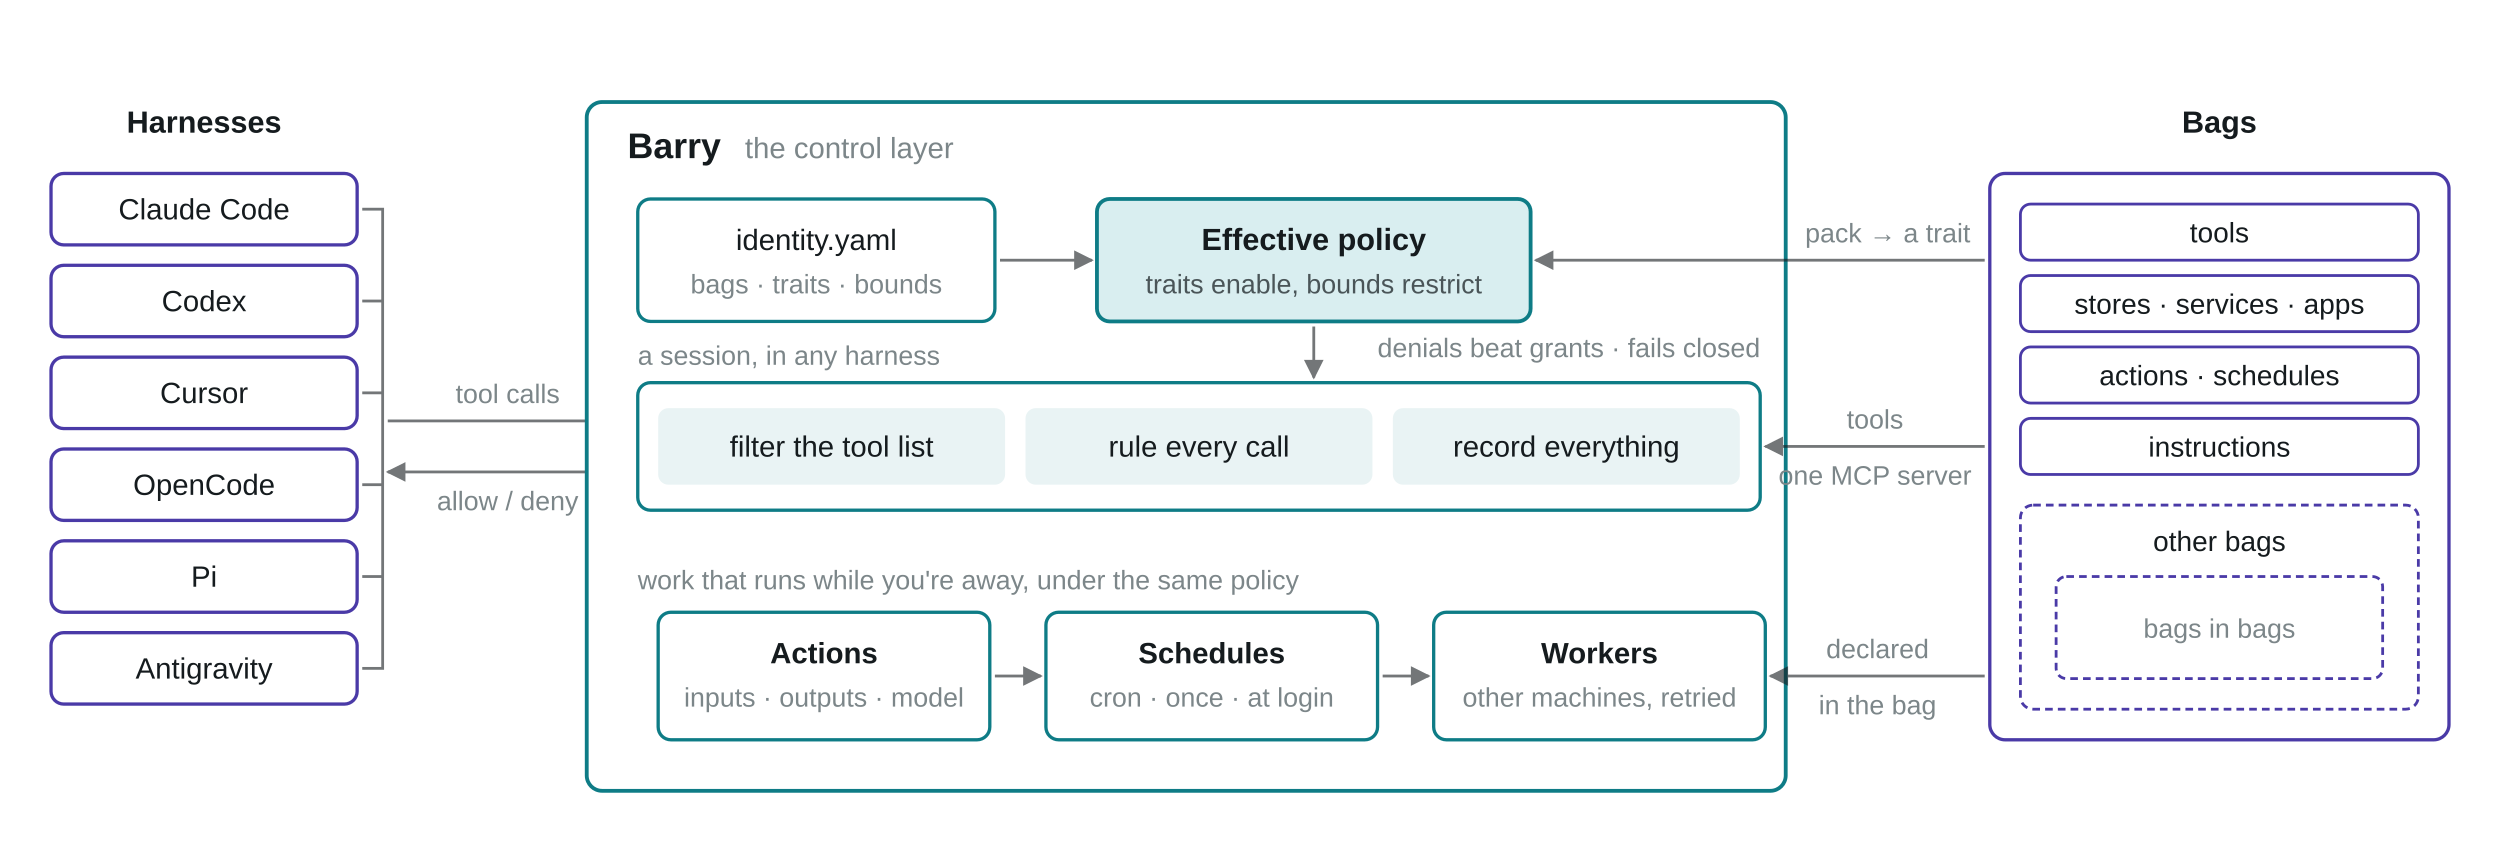
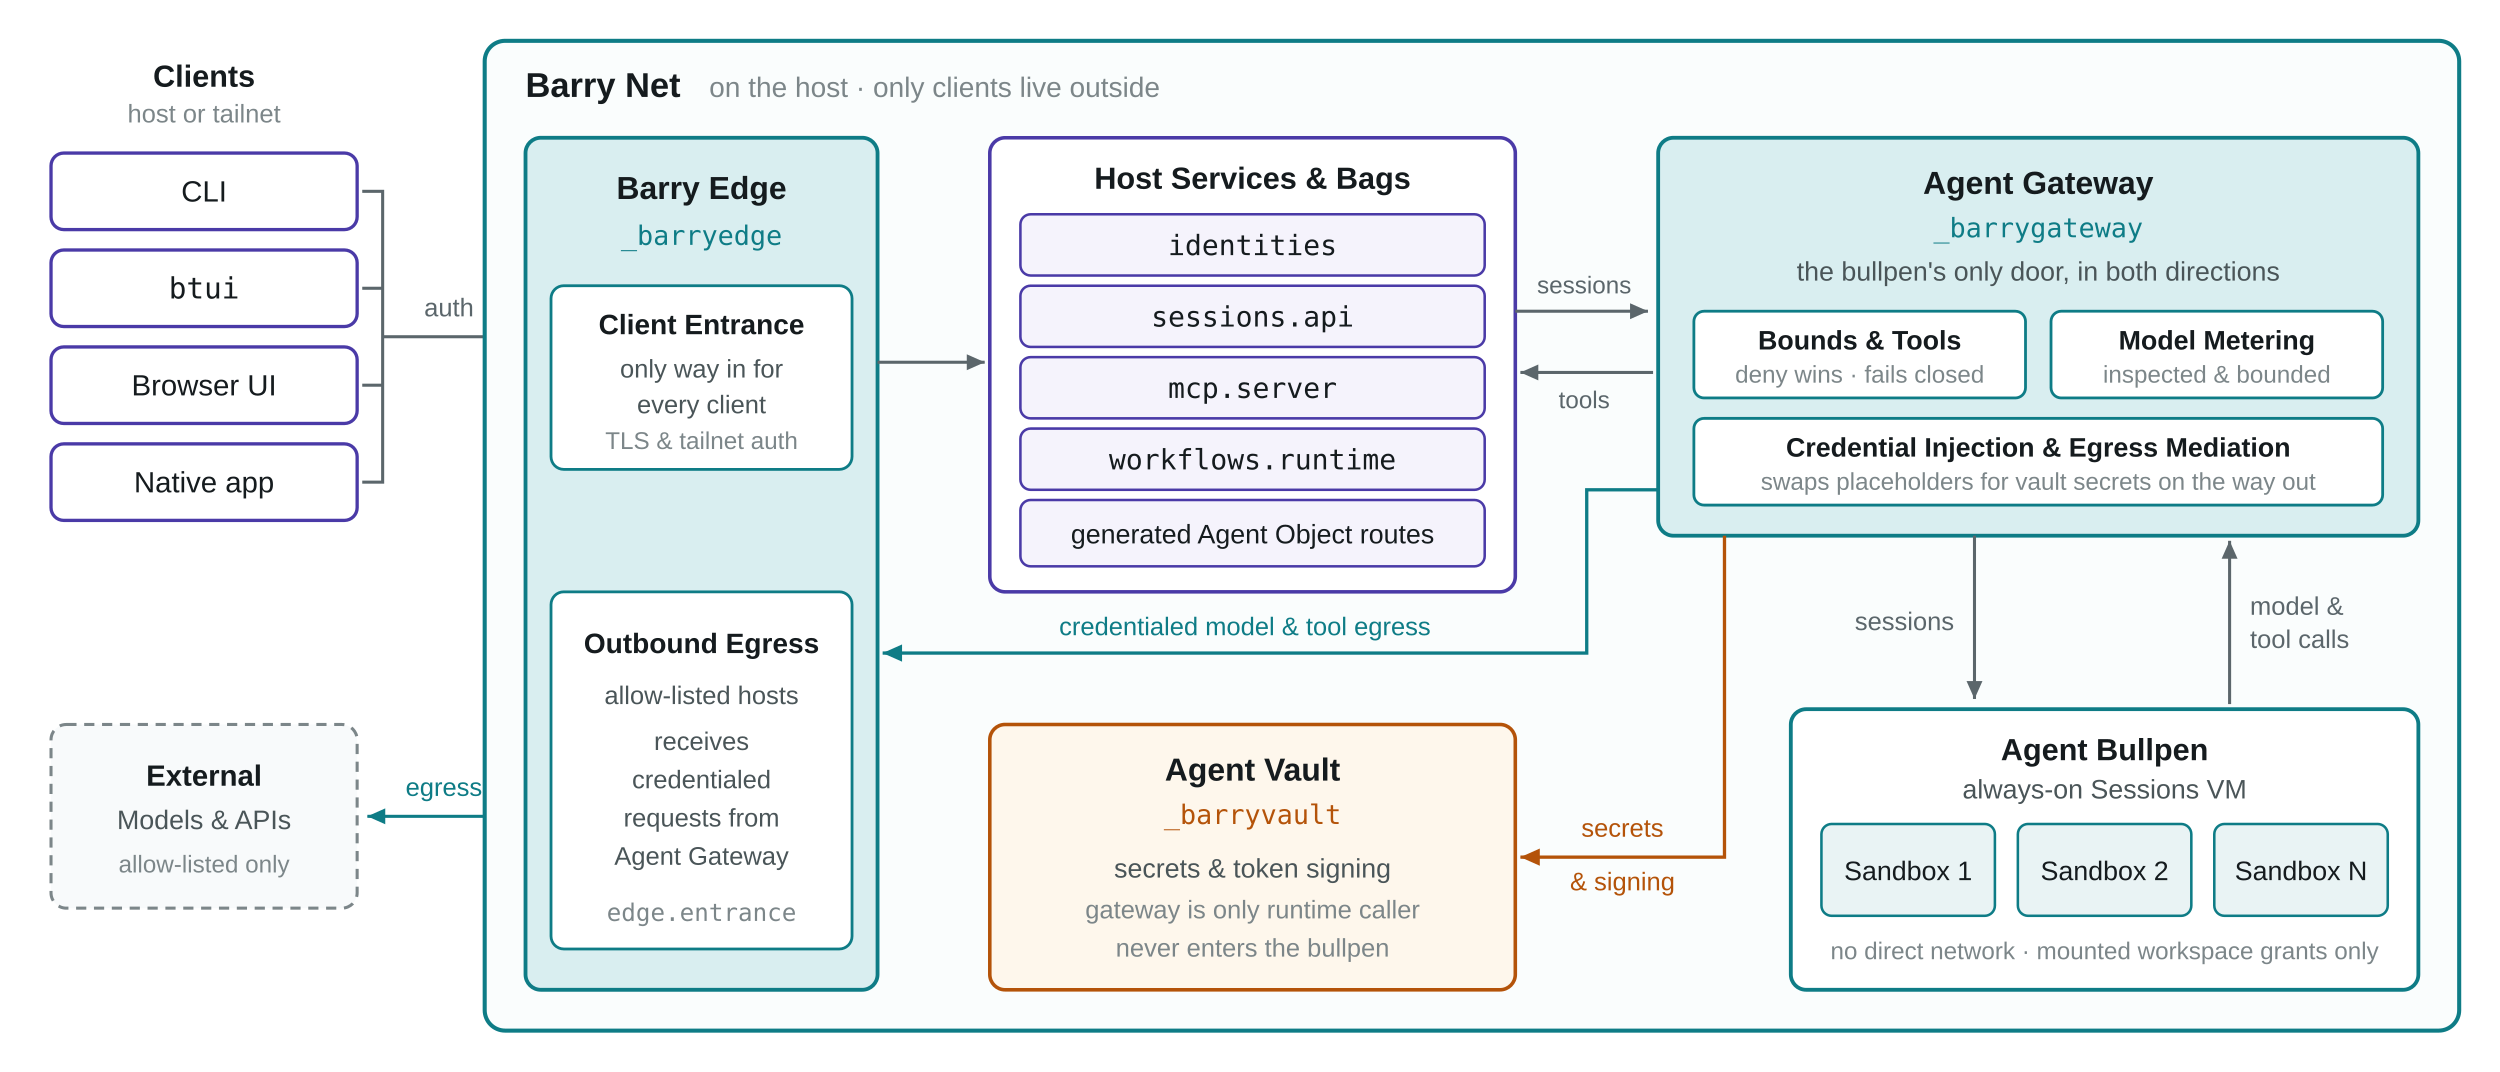
- <svg xmlns="http://www.w3.org/2000/svg" viewBox="0 0 980 330" role="img" aria-label="Barry is a control layer between coding-agent harnesses and bags. Harnesses (Claude Code, Codex, Cursor, OpenCode, Pi, Antigravity) send tool calls to Barry and receive allow or deny. Inside Barry, identity.yaml resolves to an effective policy where traits enable and bounds restrict; a session in any harness has its tool list filtered, every call ruled, and everything recorded; actions, schedules and workers run work under the same policy while you are away. Bags on the right hold tools, stores, services, apps, actions, schedules and other bags; packing a bag creates a trait, its tools are served over one MCP server, and its actions and schedules are declared in the bag." color="#151b1e" font-family="Helvetica Neue, Arial, system-ui, sans-serif" font-size="12">
-   <rect x="-5" y="-5" width="990" height="340" fill="#ffffff" />
+ <svg xmlns="http://www.w3.org/2000/svg" viewBox="0 0 980 420" role="img" aria-label="Barry architecture under ADR 0001. Clients (CLI, btui, Browser UI, Native app) enter exclusively through Barry Edge (_barryedge) into Barry Net on the host. Inside Barry Net, host services and bags (identities, sessions.api, mcp.server, workflows.runtime, and generated Agent Object routes) connect to Agent Gateway (_barrygateway). Agent Gateway is the only door to the Agent Bullpen (the always-on Sessions VM running isolated sandboxes), mediating all model, tool, and egress traffic. Agent Gateway fetches secrets and token signing from Agent Vault (_barryvault), which never enters the bullpen, and routes credentialed outbound egress through Barry Edge to external models and APIs." color="#151b1e" font-family="Helvetica Neue, Arial, system-ui, sans-serif" font-size="12">
+   <rect x="-5" y="-5" width="990" height="430" fill="#ffffff" />
  <defs>
-     <marker id="arP" viewBox="0 0 10 10" refX="9" refY="5" markerWidth="7" markerHeight="7" orient="auto-start-reverse">
-       <path d="M0 0L10 5L0 10z" fill="currentColor" />
+     <marker id="arP" viewBox="0 0 10 10" refX="9" refY="5" markerWidth="6.5" markerHeight="6.5" orient="auto-start-reverse">
+       <path d="M0 1L9 5L0 9z" fill="#5b666b" />
+     </marker>
+     <marker id="arTeal" viewBox="0 0 10 10" refX="9" refY="5" markerWidth="6.5" markerHeight="6.5" orient="auto-start-reverse">
+       <path d="M0 1L9 5L0 9z" fill="#0e7c86" />
+     </marker>
+     <marker id="arAmber" viewBox="0 0 10 10" refX="9" refY="5" markerWidth="6.5" markerHeight="6.5" orient="auto-start-reverse">
+       <path d="M0 1L9 5L0 9z" fill="#b45309" />
    </marker>
  </defs>
  <g fill="currentColor">
-     <text x="80" y="52" text-anchor="middle" font-weight="600">Harnesses</text>
+     <text x="80" y="34" text-anchor="middle" font-weight="600" font-size="12">Clients</text>
+     <text x="80" y="48" text-anchor="middle" font-size="10" fill="#7c8689">host or tailnet</text>
    <g fill="#ffffff" stroke="#4a3aa7" stroke-width="1.3">
-       <rect x="20" y="68" width="120" height="28" rx="5" />
-       <rect x="20" y="104" width="120" height="28" rx="5" />
-       <rect x="20" y="140" width="120" height="28" rx="5" />
-       <rect x="20" y="176" width="120" height="28" rx="5" />
-       <rect x="20" y="212" width="120" height="28" rx="5" />
-       <rect x="20" y="248" width="120" height="28" rx="5" />
+       <rect x="20" y="60" width="120" height="30" rx="5" />
+       <rect x="20" y="98" width="120" height="30" rx="5" />
+       <rect x="20" y="136" width="120" height="30" rx="5" />
+       <rect x="20" y="174" width="120" height="30" rx="5" />
    </g>
    <g text-anchor="middle" font-size="11.5">
-       <text x="80" y="86">Claude Code</text>
-       <text x="80" y="122">Codex</text>
-       <text x="80" y="158">Cursor</text>
-       <text x="80" y="194">OpenCode</text>
-       <text x="80" y="230">Pi</text>
-       <text x="80" y="266">Antigravity</text>
+       <text x="80" y="79">CLI</text>
+       <text x="80" y="117" font-family="ui-monospace, SFMono-Regular, SF Mono, Menlo, Consolas, monospace">btui</text>
+       <text x="80" y="155">Browser UI</text>
+       <text x="80" y="193">Native app</text>
    </g>
-     <g stroke="currentColor" stroke-width="1.1" opacity=".6" fill="none">
-       <path d="M142 82 H150 V262 H142" />
-       <line x1="142" y1="118" x2="150" y2="118" />
-       <line x1="142" y1="154" x2="150" y2="154" />
-       <line x1="142" y1="190" x2="150" y2="190" />
-       <line x1="142" y1="226" x2="150" y2="226" />
+     <g stroke="#5b666b" stroke-width="1.2" fill="none">
+       <path d="M142 75 H150 V189 H142" />
+       <line x1="142" y1="113" x2="150" y2="113" />
+       <line x1="142" y1="151" x2="150" y2="151" />
    </g>
-     <g stroke="currentColor" stroke-width="1.1" opacity=".6" marker-end="url(#arP)">
-       <line x1="152" y1="165" x2="246" y2="165" />
-       <line x1="246" y1="185" x2="152" y2="185" />
+     <line x1="150" y1="132" x2="202" y2="132" stroke="#5b666b" stroke-width="1.2" marker-end="url(#arP)" />
+     <text x="176" y="124" text-anchor="middle" font-size="10" fill="#5b666b">auth</text>
+     <rect x="20" y="284" width="120" height="72" rx="6" fill="#f8fafb" stroke="#7c8689" stroke-width="1.2" stroke-dasharray="4 3" />
+     <text x="80" y="308" text-anchor="middle" font-weight="600" font-size="11.5">External</text>
+     <text x="80" y="325" text-anchor="middle" font-size="10.5" fill="#4a5558">Models &amp; APIs</text>
+     <text x="80" y="342" text-anchor="middle" font-size="9.5" fill="#7c8689">allow-listed only</text>
+     <line x1="204" y1="320" x2="144" y2="320" stroke="#0e7c86" stroke-width="1.2" marker-end="url(#arTeal)" />
+     <text x="174" y="312" text-anchor="middle" font-size="10" fill="#0e7c86">egress</text>
+     <rect x="190" y="16" width="774" height="388" rx="8" fill="#fafdfd" stroke="#0e7c86" stroke-width="1.6" />
+     <text x="206" y="38" font-weight="600" font-size="13.5">Barry Net</text>
+     <text x="278" y="38" font-size="11" fill="#7c8689">on the host · only clients live outside</text>
+     <rect x="206" y="54" width="138" height="334" rx="6" fill="#d9eef0" stroke="#0e7c86" stroke-width="1.5" />
+     <text x="275" y="78" text-anchor="middle" font-weight="600" font-size="12.5">Barry Edge</text>
+     <text x="275" y="96" text-anchor="middle" font-family="ui-monospace, SFMono-Regular, SF Mono, Menlo, Consolas, monospace" font-size="10.5" fill="#0e7c86">_barryedge</text>
+     <rect x="216" y="112" width="118" height="72" rx="5" fill="#ffffff" stroke="#0e7c86" stroke-width="1.1" />
+     <text x="275" y="131" text-anchor="middle" font-weight="600" font-size="11">Client Entrance</text>
+     <text x="275" y="148" text-anchor="middle" font-size="10" fill="#4a5558">only way in for</text>
+     <text x="275" y="162" text-anchor="middle" font-size="10" fill="#4a5558">every client</text>
+     <text x="275" y="176" text-anchor="middle" font-size="9.5" fill="#7c8689">TLS &amp; tailnet auth</text>
+     <rect x="216" y="232" width="118" height="140" rx="5" fill="#ffffff" stroke="#0e7c86" stroke-width="1.1" />
+     <text x="275" y="256" text-anchor="middle" font-weight="600" font-size="11">Outbound Egress</text>
+     <text x="275" y="276" text-anchor="middle" font-size="10" fill="#4a5558">allow-listed hosts</text>
+     <text x="275" y="294" text-anchor="middle" font-size="10" fill="#4a5558">receives</text>
+     <text x="275" y="309" text-anchor="middle" font-size="10" fill="#4a5558">credentialed</text>
+     <text x="275" y="324" text-anchor="middle" font-size="10" fill="#4a5558">requests from</text>
+     <text x="275" y="339" text-anchor="middle" font-size="10" fill="#4a5558">Agent Gateway</text>
+     <text x="275" y="361" text-anchor="middle" font-family="ui-monospace, SFMono-Regular, SF Mono, Menlo, Consolas, monospace" font-size="9.5" fill="#7c8689">edge.entrance</text>
+     <line x1="344" y1="142" x2="386" y2="142" stroke="#5b666b" stroke-width="1.2" marker-end="url(#arP)" />
+     <rect x="388" y="54" width="206" height="178" rx="6" fill="#ffffff" stroke="#4a3aa7" stroke-width="1.4" />
+     <text x="491" y="74" text-anchor="middle" font-weight="600" font-size="12">Host Services &amp; Bags</text>
+     <g fill="#f5f3fc" stroke="#4a3aa7" stroke-width="1">
+       <rect x="400" y="84" width="182" height="24" rx="4" />
+       <rect x="400" y="112" width="182" height="24" rx="4" />
+       <rect x="400" y="140" width="182" height="24" rx="4" />
+       <rect x="400" y="168" width="182" height="24" rx="4" />
+       <rect x="400" y="196" width="182" height="26" rx="4" />
    </g>
-     <g text-anchor="middle" font-size="10.5" fill="#7c8689">
-       <text x="199" y="158">tool calls</text>
-       <text x="199" y="200">allow / deny</text>
+     <g text-anchor="middle" font-family="ui-monospace, SFMono-Regular, SF Mono, Menlo, Consolas, monospace" font-size="11">
+       <text x="491" y="100">identities</text>
+       <text x="491" y="128">sessions.api</text>
+       <text x="491" y="156">mcp.server</text>
+       <text x="491" y="184">workflows.runtime</text>
    </g>
-     <rect x="230" y="40" width="470" height="270" rx="6" fill="#ffffff" stroke="#0e7c86" stroke-width="1.5" />
-     <text x="246" y="62" font-weight="600" font-size="14">Barry</text>
-     <text x="292" y="62" font-size="11.5" fill="#7c8689">the control layer</text>
-     <rect x="250" y="78" width="140" height="48" rx="5" fill="#ffffff" stroke="#0e7c86" stroke-width="1.3" />
-     <text x="320" y="98" text-anchor="middle" font-size="11.5">identity.yaml</text>
-     <text x="320" y="115" text-anchor="middle" font-size="10.5" fill="#7c8689">bags · traits · bounds</text>
-     <g stroke="currentColor" stroke-width="1.1" opacity=".6" marker-end="url(#arP)">
-       <line x1="392" y1="102" x2="428" y2="102" />
+     <text x="491" y="213" text-anchor="middle" font-size="10.5" fill="#151b1e">generated Agent Object routes</text>
+     <line x1="594" y1="122" x2="646" y2="122" stroke="#5b666b" stroke-width="1.2" marker-end="url(#arP)" />
+     <line x1="648" y1="146" x2="596" y2="146" stroke="#5b666b" stroke-width="1.2" marker-end="url(#arP)" />
+     <text x="621" y="115" text-anchor="middle" font-size="9.5" fill="#5b666b">sessions</text>
+     <text x="621" y="160" text-anchor="middle" font-size="9.5" fill="#5b666b">tools</text>
+     <rect x="388" y="284" width="206" height="104" rx="6" fill="#fef7ec" stroke="#b45309" stroke-width="1.4" />
+     <text x="491" y="306" text-anchor="middle" font-weight="600" font-size="12.5">Agent Vault</text>
+     <text x="491" y="323" text-anchor="middle" font-family="ui-monospace, SFMono-Regular, SF Mono, Menlo, Consolas, monospace" font-size="10.5" fill="#b45309">_barryvault</text>
+     <text x="491" y="344" text-anchor="middle" font-size="10.5" fill="#4a5558">secrets &amp; token signing</text>
+     <text x="491" y="360" text-anchor="middle" font-size="10" fill="#7c8689">gateway is only runtime caller</text>
+     <text x="491" y="375" text-anchor="middle" font-size="10" fill="#7c8689">never enters the bullpen</text>
+     <rect x="650" y="54" width="298" height="156" rx="6" fill="#d9eef0" stroke="#0e7c86" stroke-width="1.5" />
+     <text x="799" y="76" text-anchor="middle" font-weight="600" font-size="12.5">Agent Gateway</text>
+     <text x="799" y="93" text-anchor="middle" font-family="ui-monospace, SFMono-Regular, SF Mono, Menlo, Consolas, monospace" font-size="10.5" fill="#0e7c86">_barrygateway</text>
+     <text x="799" y="110" text-anchor="middle" font-size="10.5" fill="#4a5558">the bullpen's only door, in both directions</text>
+     <g fill="#ffffff" stroke="#0e7c86" stroke-width="1.1">
+       <rect x="664" y="122" width="130" height="34" rx="4" />
+       <rect x="804" y="122" width="130" height="34" rx="4" />
+       <rect x="664" y="164" width="270" height="34" rx="4" />
    </g>
-     <rect x="430" y="78" width="170" height="48" rx="5" fill="#d9eef0" stroke="#0e7c86" stroke-width="1.5" />
-     <text x="515" y="98" text-anchor="middle" font-weight="600">Effective policy</text>
-     <text x="515" y="115" text-anchor="middle" font-size="10.5" fill="#4a5558">traits enable, bounds restrict</text>
-     <text x="690" y="140" text-anchor="end" font-size="10.5" fill="#7c8689">denials beat grants · fails closed</text>
-     <g stroke="currentColor" stroke-width="1.1" opacity=".6" marker-end="url(#arP)">
-       <line x1="515" y1="128" x2="515" y2="148" />
+     <g text-anchor="middle" font-size="10.5">
+       <text x="729" y="137" font-weight="600">Bounds &amp; Tools</text>
+       <text x="729" y="150" font-size="9.5" fill="#7c8689">deny wins · fails closed</text>
+       <text x="869" y="137" font-weight="600">Model Metering</text>
+       <text x="869" y="150" font-size="9.5" fill="#7c8689">inspected &amp; bounded</text>
+       <text x="799" y="179" font-weight="600">Credential Injection &amp; Egress Mediation</text>
+       <text x="799" y="192" font-size="9.5" fill="#7c8689">swaps placeholders for vault secrets on the way out</text>
    </g>
-     <text x="250" y="143" font-size="10.5" fill="#7c8689">a session, in any harness</text>
-     <rect x="250" y="150" width="440" height="50" rx="5" fill="#ffffff" stroke="#0e7c86" stroke-width="1.3" />
-     <g fill="#e9f3f4">
-       <rect x="258" y="160" width="136" height="30" rx="4" />
-       <rect x="402" y="160" width="136" height="30" rx="4" />
-       <rect x="546" y="160" width="136" height="30" rx="4" />
+     <path d="M650 192 H622 V256 H346" fill="none" stroke="#0e7c86" stroke-width="1.3" marker-end="url(#arTeal)" />
+     <text x="488" y="249" text-anchor="middle" font-size="10" fill="#0e7c86">credentialed model &amp; tool egress</text>
+     <path d="M676 210 V336 H596" fill="none" stroke="#b45309" stroke-width="1.3" marker-end="url(#arAmber)" />
+     <text x="636" y="328" text-anchor="middle" font-size="10" fill="#b45309">secrets</text>
+     <text x="636" y="349" text-anchor="middle" font-size="10" fill="#b45309">&amp; signing</text>
+     <line x1="774" y1="210" x2="774" y2="274" stroke="#5b666b" stroke-width="1.2" marker-end="url(#arP)" />
+     <line x1="874" y1="276" x2="874" y2="212" stroke="#5b666b" stroke-width="1.2" marker-end="url(#arP)" />
+     <text x="766" y="247" text-anchor="end" font-size="10" fill="#5b666b">sessions</text>
+     <text x="882" y="241" text-anchor="start" font-size="10" fill="#5b666b">model &amp;</text>
+     <text x="882" y="254" text-anchor="start" font-size="10" fill="#5b666b">tool calls</text>
+     <rect x="702" y="278" width="246" height="110" rx="6" fill="#ffffff" stroke="#0e7c86" stroke-width="1.5" />
+     <text x="825" y="298" text-anchor="middle" font-weight="600" font-size="12">Agent Bullpen</text>
+     <text x="825" y="313" text-anchor="middle" font-size="10.5" fill="#4a5558">always-on Sessions VM</text>
+     <g fill="#e9f3f4" stroke="#0e7c86" stroke-width="1">
+       <rect x="714" y="323" width="68" height="36" rx="4" />
+       <rect x="791" y="323" width="68" height="36" rx="4" />
+       <rect x="868" y="323" width="68" height="36" rx="4" />
    </g>
-     <g text-anchor="middle" font-size="11.5">
-       <text x="326" y="179">filter the tool list</text>
-       <text x="470" y="179">rule every call</text>
-       <text x="614" y="179">record everything</text>
+     <g text-anchor="middle" font-size="10.5">
+       <text x="748" y="345">Sandbox 1</text>
+       <text x="825" y="345">Sandbox 2</text>
+       <text x="902" y="345">Sandbox N</text>
    </g>
-     <text x="250" y="231" font-size="10.5" fill="#7c8689">work that runs while you're away, under the same policy</text>
-     <g fill="#ffffff" stroke="#0e7c86" stroke-width="1.3">
-       <rect x="258" y="240" width="130" height="50" rx="5" />
-       <rect x="410" y="240" width="130" height="50" rx="5" />
-       <rect x="562" y="240" width="130" height="50" rx="5" />
-     </g>
-     <g text-anchor="middle">
-       <text x="323" y="260" font-weight="600" font-size="11.5">Actions</text>
-       <text x="323" y="277" font-size="10.5" fill="#7c8689">inputs · outputs · model</text>
-       <text x="475" y="260" font-weight="600" font-size="11.5">Schedules</text>
-       <text x="475" y="277" font-size="10.5" fill="#7c8689">cron · once · at login</text>
-       <text x="627" y="260" font-weight="600" font-size="11.5">Workers</text>
-       <text x="627" y="277" font-size="10.5" fill="#7c8689">other machines, retried</text>
-     </g>
-     <g stroke="currentColor" stroke-width="1.1" opacity=".6" marker-end="url(#arP)">
-       <line x1="390" y1="265" x2="408" y2="265" />
-       <line x1="542" y1="265" x2="560" y2="265" />
-     </g>
-     <text x="870" y="52" text-anchor="middle" font-weight="600">Bags</text>
-     <rect x="780" y="68" width="180" height="222" rx="6" fill="#ffffff" stroke="#4a3aa7" stroke-width="1.3" />
-     <g fill="#ffffff" stroke="#4a3aa7" stroke-width="1.1">
-       <rect x="792" y="80" width="156" height="22" rx="4" />
-       <rect x="792" y="108" width="156" height="22" rx="4" />
-       <rect x="792" y="136" width="156" height="22" rx="4" />
-       <rect x="792" y="164" width="156" height="22" rx="4" />
-     </g>
-     <g text-anchor="middle" font-size="11">
-       <text x="870" y="95">tools</text>
-       <text x="870" y="123">stores · services · apps</text>
-       <text x="870" y="151">actions · schedules</text>
-       <text x="870" y="179">instructions</text>
-     </g>
-     <rect x="792" y="198" width="156" height="80" rx="5" fill="#ffffff" stroke="#4a3aa7" stroke-width="1.1" stroke-dasharray="3 2" />
-     <text x="870" y="216" text-anchor="middle" font-size="11">other bags</text>
-     <rect x="806" y="226" width="128" height="40" rx="4" fill="#ffffff" stroke="#4a3aa7" stroke-width="1.1" stroke-dasharray="3 2" />
-     <text x="870" y="250" text-anchor="middle" font-size="10.5" fill="#7c8689">bags in bags</text>
-     <g stroke="currentColor" stroke-width="1.1" opacity=".6" marker-end="url(#arP)">
-       <line x1="778" y1="102" x2="602" y2="102" />
-       <line x1="778" y1="175" x2="692" y2="175" />
-       <line x1="778" y1="265" x2="694" y2="265" />
-     </g>
-     <g text-anchor="middle" font-size="10.5" fill="#7c8689">
-       <text x="740" y="95">pack → a trait</text>
-       <text x="735" y="168">tools</text>
-       <text x="735" y="190">one MCP server</text>
-       <text x="736" y="258">declared</text>
-       <text x="736" y="280">in the bag</text>
-     </g>
+     <text x="825" y="376" text-anchor="middle" font-size="9.5" fill="#7c8689">no direct network · mounted workspace grants only</text>
  </g>
</svg>
